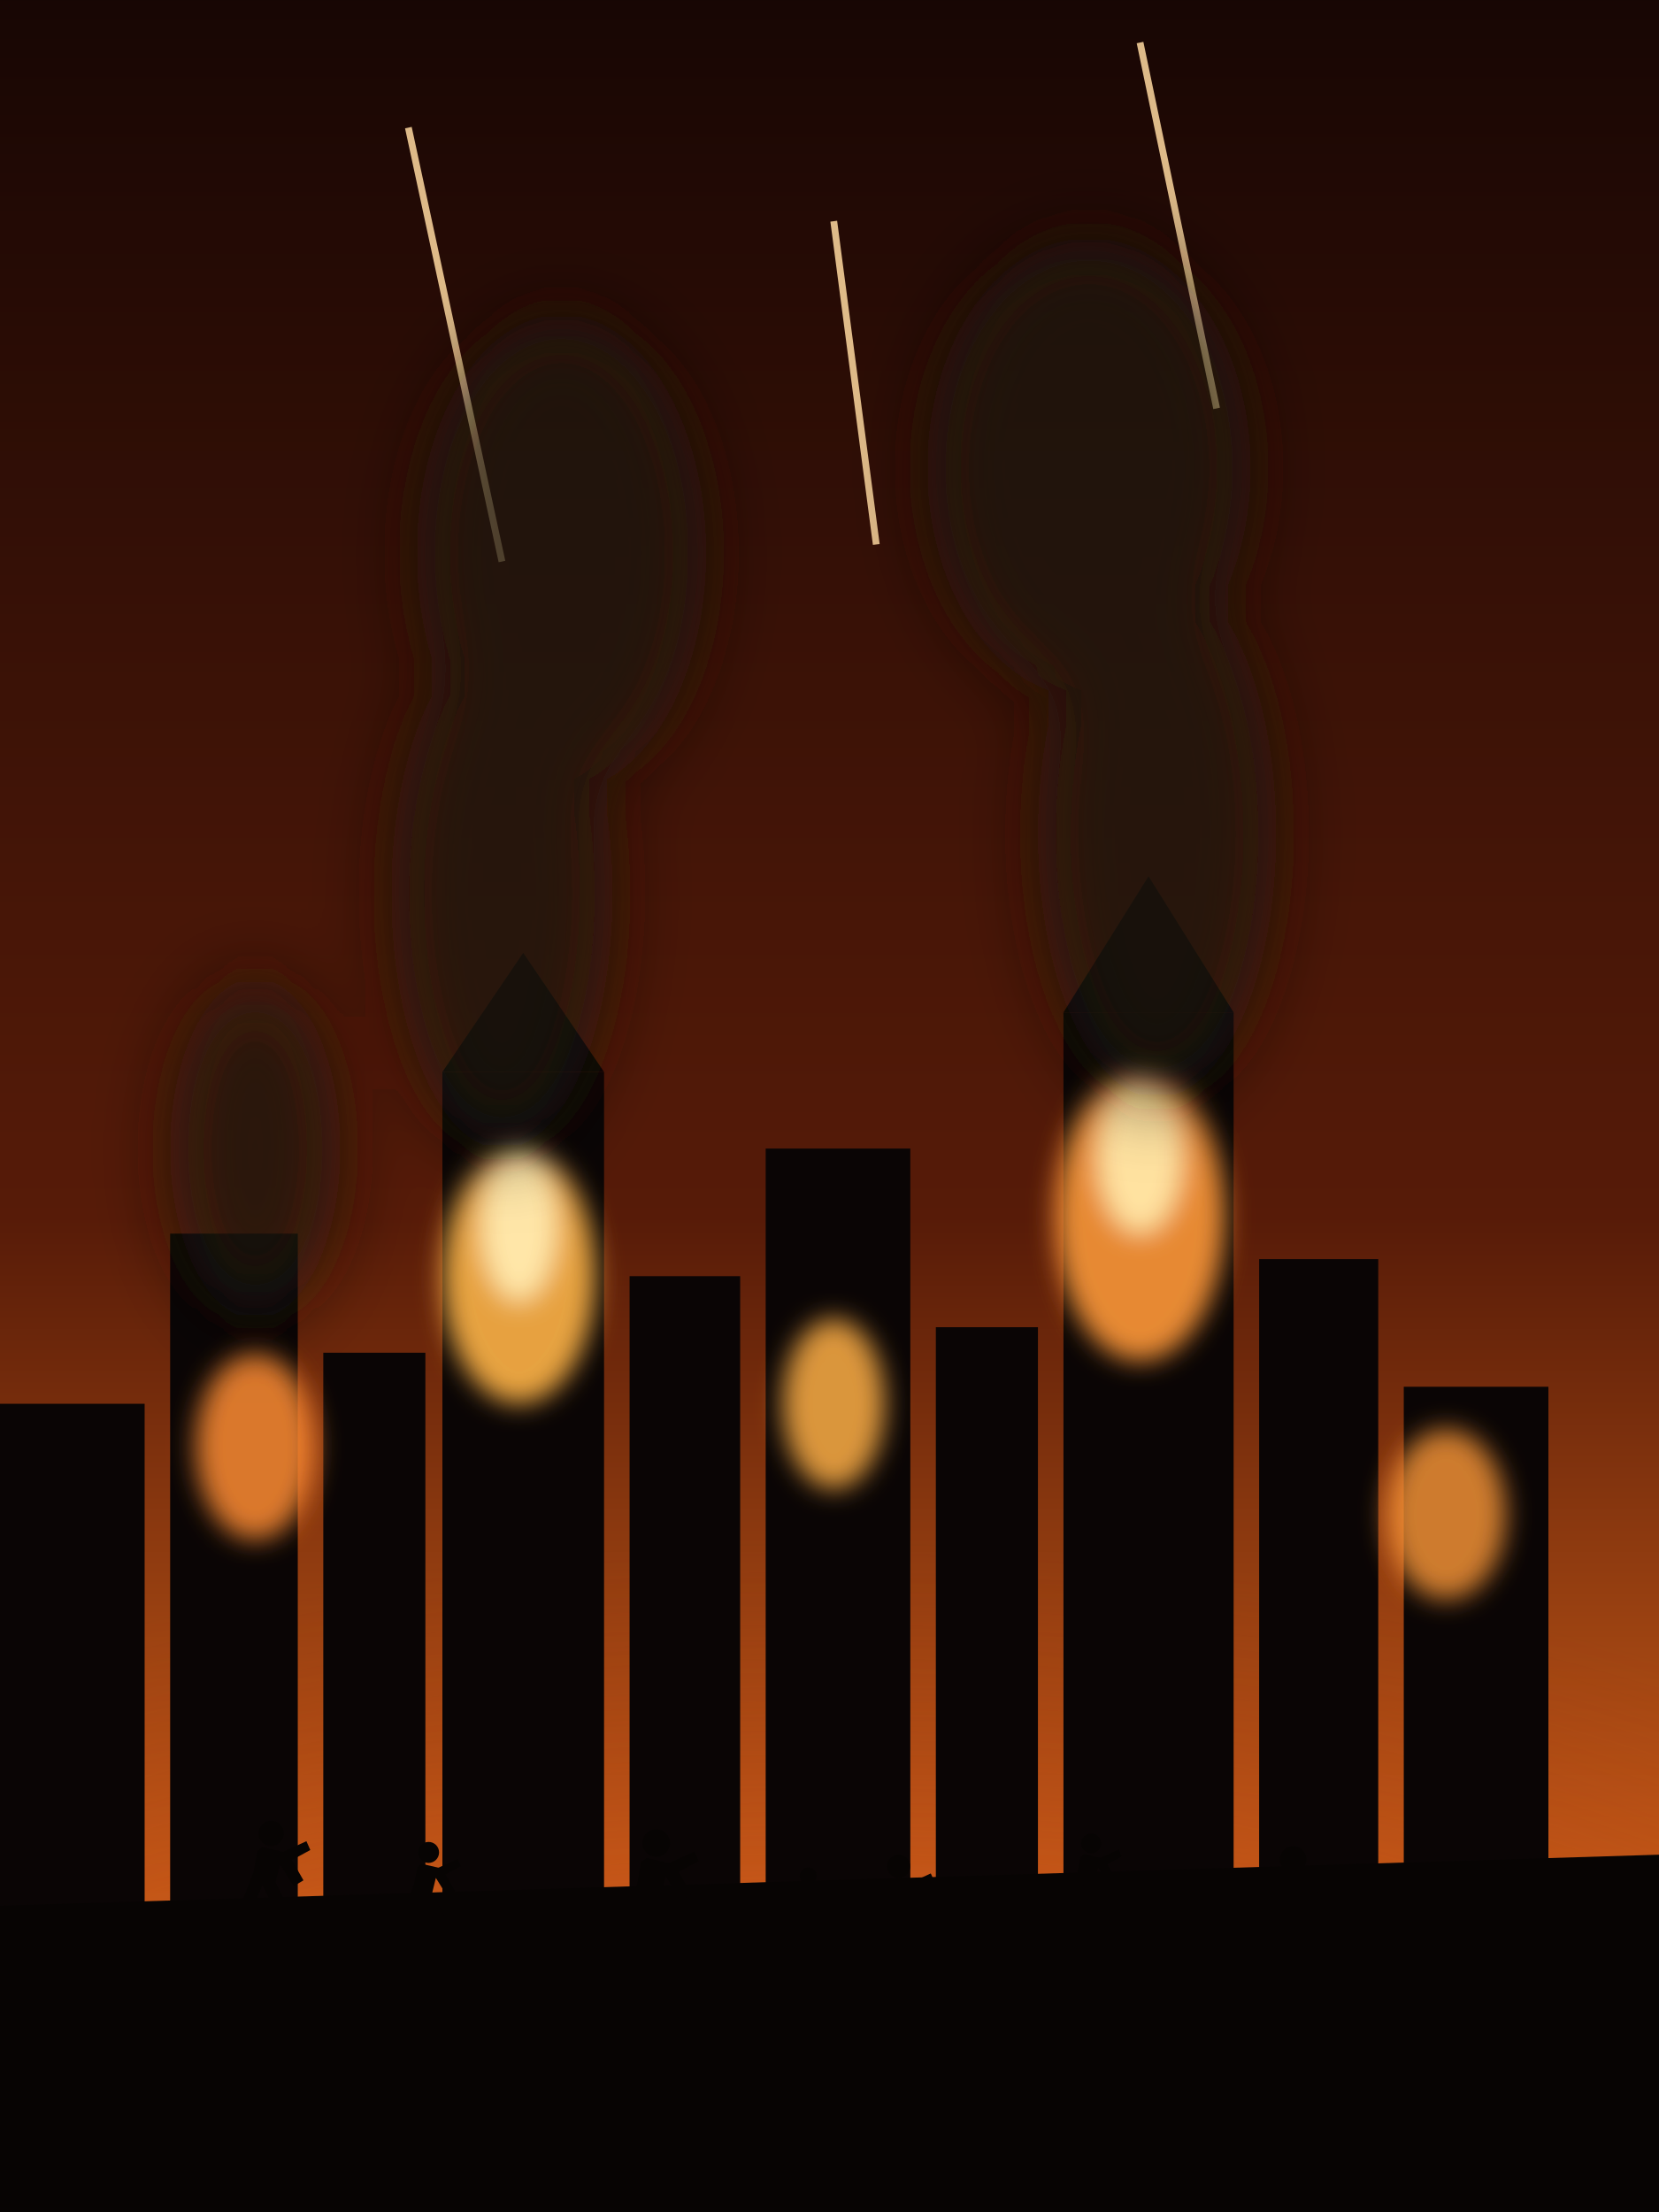
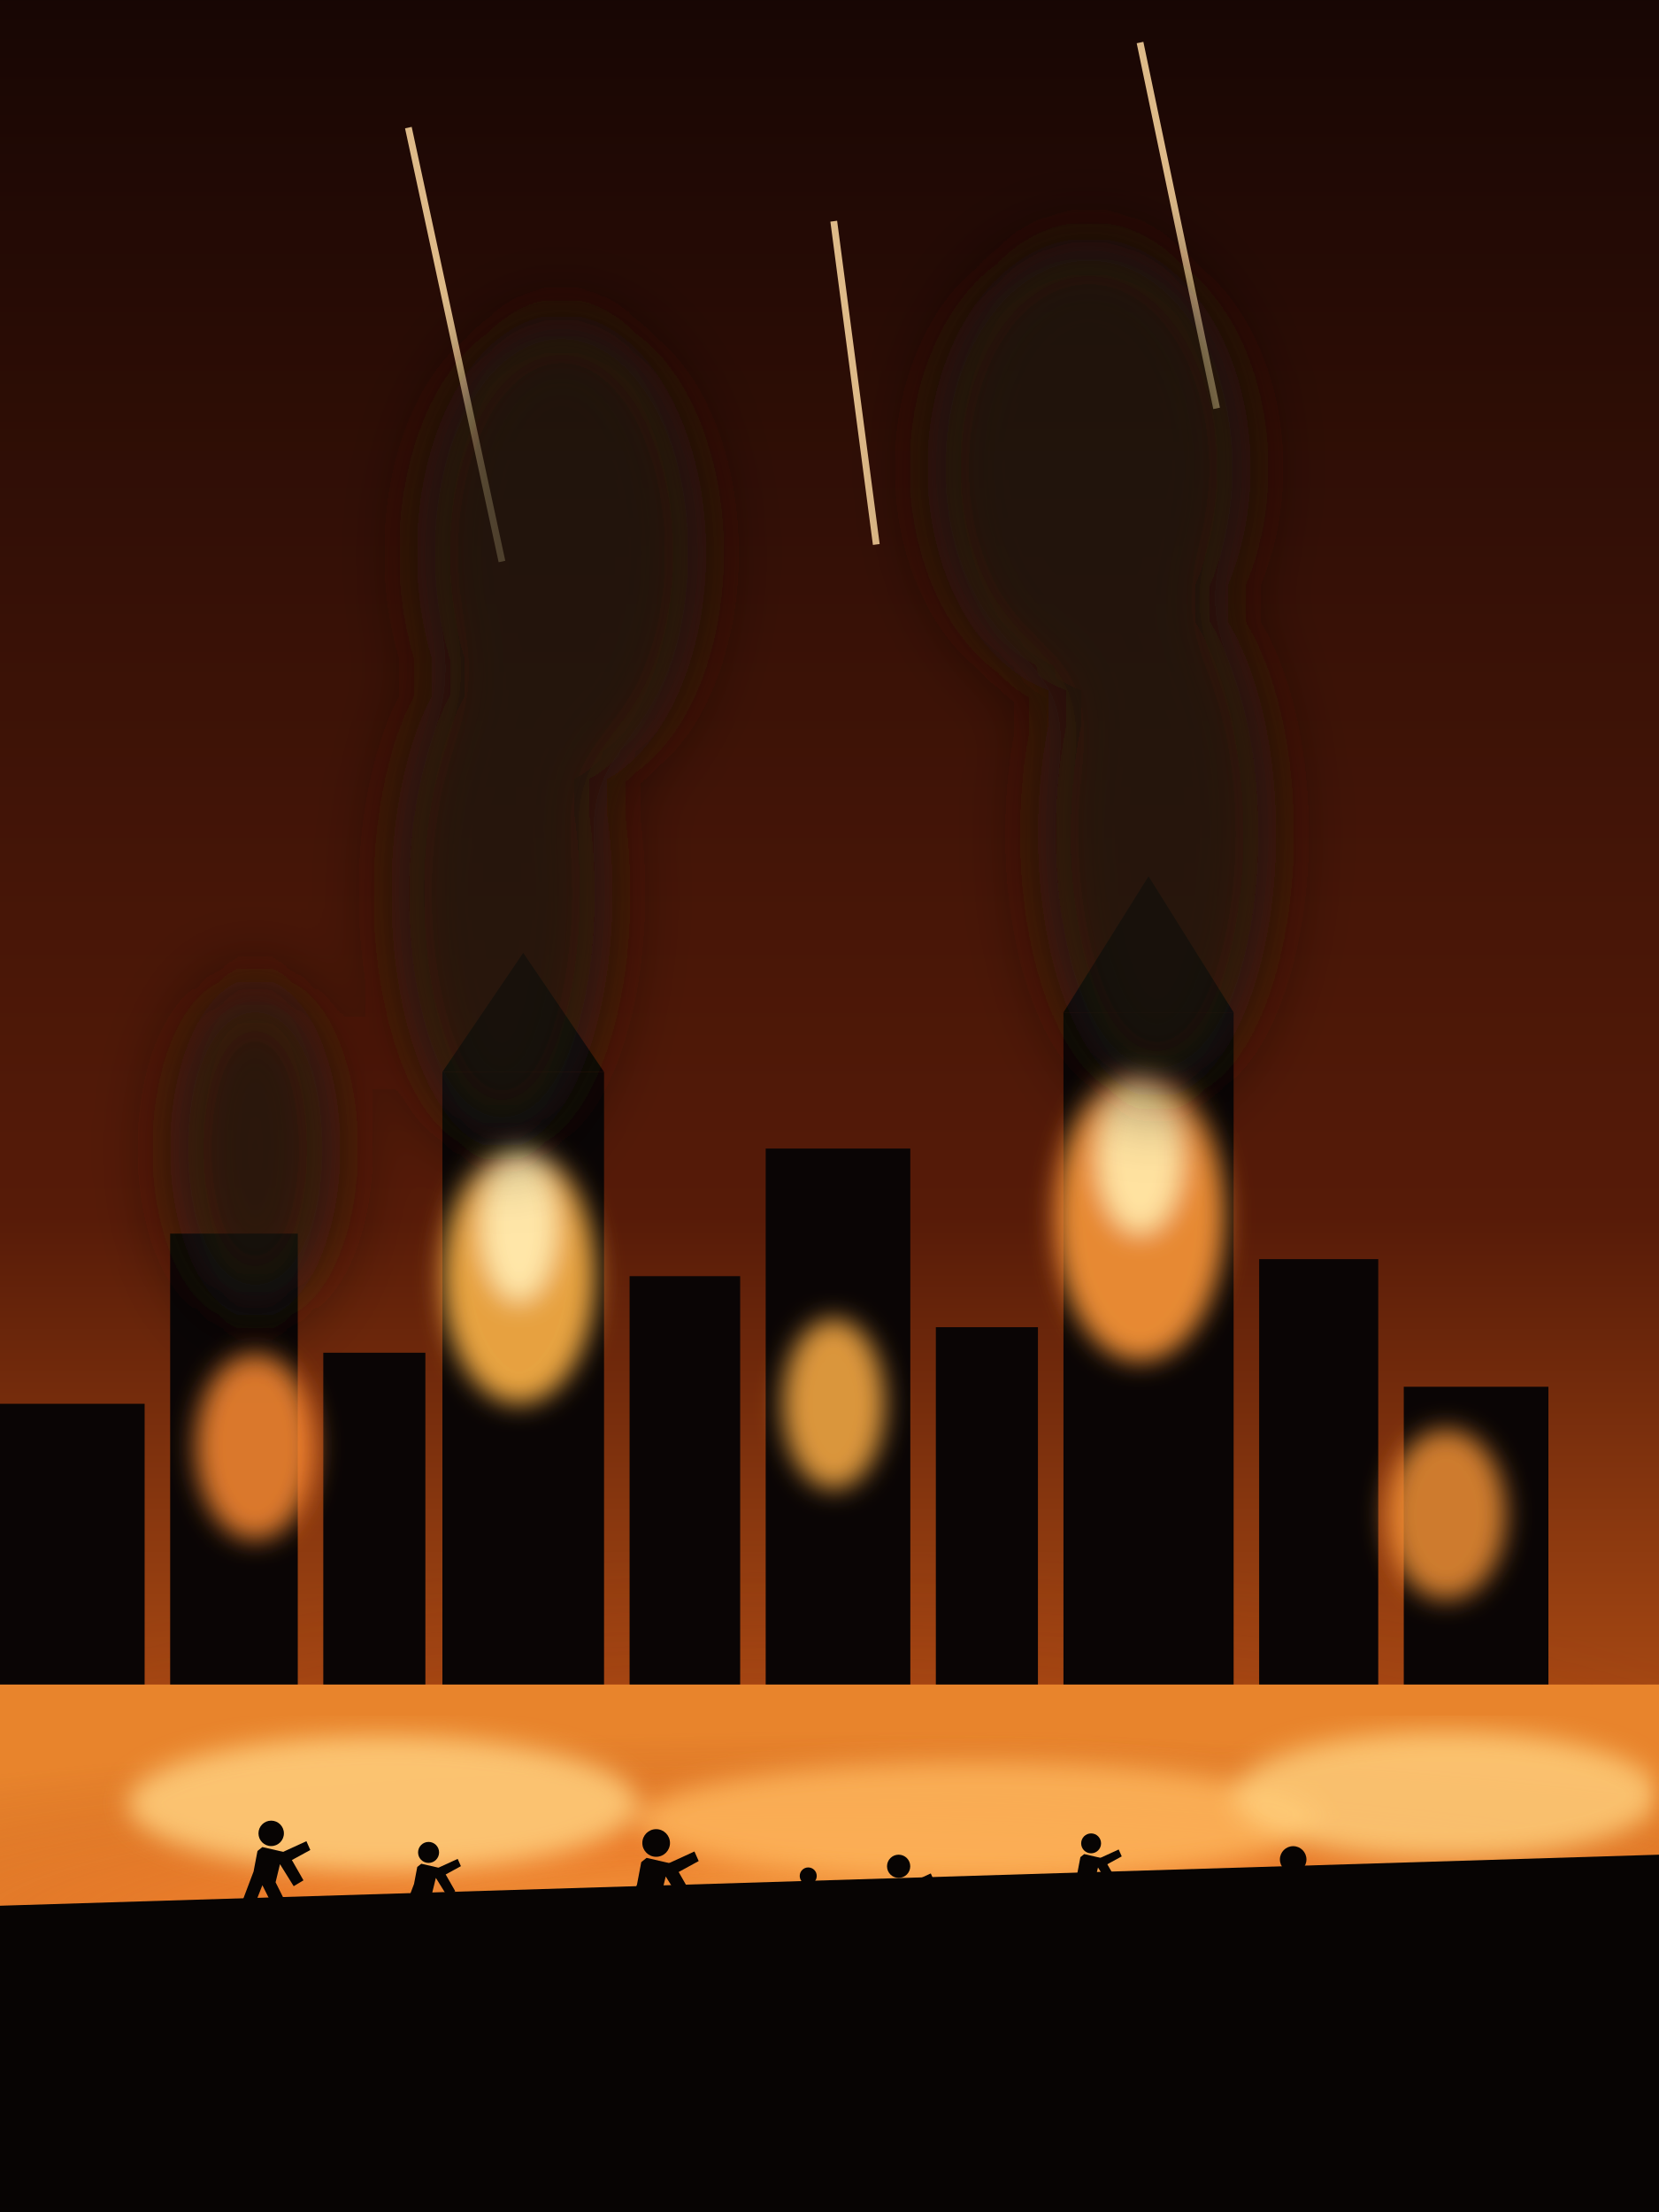
<svg xmlns="http://www.w3.org/2000/svg" viewBox="0 0 390 520">
  <defs>
    <linearGradient id="sky3" x1="0" y1="0" x2="0" y2="1">
      <stop offset="0%" stop-color="#170604" />
      <stop offset="55%" stop-color="#571b08" />
      <stop offset="85%" stop-color="#c65a17" />
      <stop offset="100%" stop-color="#f0a13e" />
    </linearGradient>
    <radialGradient id="blaze" cx="50%" cy="100%" r="80%">
      <stop offset="0%" stop-color="rgba(255,190,90,0.95)" />
      <stop offset="45%" stop-color="rgba(240,110,40,0.55)" />
      <stop offset="100%" stop-color="rgba(150,40,10,0)" />
    </radialGradient>
    <filter id="smoke">
      <feGaussianBlur stdDeviation="9" />
    </filter>
    <filter id="fire">
      <feGaussianBlur stdDeviation="3" />
    </filter>
    <g id="runner">
      <circle cx="5" cy="2.6" r="2.6" />
      <path d="M3.2 5.4 L8.4 6.6 L11.6 12.2 L9.6 13.4 L6.8 8.9 L5.9 12.6 L8.8 18.4 L6.4 19.6 L3.2 13.2 L1 18.8 L-1.4 17.8 L1.4 10.4 L2.2 6.2 Z" />
      <path d="M7.4 6.4 L12.2 4.2 L13 6 L8.6 8.4 Z" />
    </g>
  </defs>
  <rect width="390" height="520" fill="url(#sky3)" />
  <ellipse cx="195" cy="470" rx="290" ry="180" fill="url(#blaze)" />
  <g stroke="#ffd9a0" stroke-width="1.6" opacity="0.85">
    <line x1="96" y1="30" x2="118" y2="132" />
    <line x1="268" y1="10" x2="286" y2="96" />
    <line x1="196" y1="52" x2="206" y2="128" />
  </g>
  <g fill="#0a0505">
    <rect x="0" y="330" width="34" height="120" />
    <rect x="40" y="290" width="30" height="160" />
    <rect x="76" y="318" width="24" height="132" />
    <rect x="104" y="252" width="38" height="198" />
    <rect x="148" y="300" width="26" height="150" />
    <rect x="180" y="270" width="34" height="180" />
    <rect x="220" y="312" width="24" height="138" />
    <rect x="250" y="238" width="40" height="212" />
    <rect x="296" y="296" width="28" height="154" />
    <rect x="330" y="326" width="34" height="124" />
    <polygon points="104,252 123,224 142,252" />
    <polygon points="250,238 270,206 290,238" />
  </g>
  <g filter="url(#fire)">
    <ellipse cx="122" cy="300" rx="18" ry="30" fill="#ffb347" opacity="0.9" />
    <ellipse cx="122" cy="288" rx="9" ry="18" fill="#ffe6a8" />
    <ellipse cx="268" cy="286" rx="20" ry="34" fill="#ff9838" opacity="0.9" />
    <ellipse cx="268" cy="272" rx="10" ry="18" fill="#ffe2a0" />
    <ellipse cx="60" cy="340" rx="14" ry="22" fill="#ff8c30" opacity="0.85" />
    <ellipse cx="196" cy="330" rx="12" ry="20" fill="#ffaf45" opacity="0.85" />
    <ellipse cx="340" cy="356" rx="14" ry="20" fill="#ff9838" opacity="0.8" />
  </g>
  <g fill="#1c1210" opacity="0.75" filter="url(#smoke)">
    <ellipse cx="118" cy="210" rx="26" ry="60" />
    <ellipse cx="132" cy="130" rx="34" ry="56" />
    <ellipse cx="272" cy="196" rx="28" ry="62" />
    <ellipse cx="256" cy="110" rx="38" ry="54" />
    <ellipse cx="60" cy="270" rx="20" ry="40" />
  </g>
+   <rect x="0" y="396" width="390" height="56" fill="#e8842c" />
+   <rect x="0" y="396" width="390" height="56" fill="url(#blaze)" opacity="0.6" />
+   <g filter="url(#fire)">
+     <ellipse cx="90" cy="424" rx="60" ry="16" fill="#ffcf7d" opacity="0.85" />
+     <ellipse cx="230" cy="428" rx="80" ry="14" fill="#ffb95e" opacity="0.8" />
+     <ellipse cx="340" cy="422" rx="50" ry="15" fill="#ffcf7d" opacity="0.8" />
+   </g>
  <path d="M0 448 L390 436 L390 520 L0 520 Z" fill="#070403" />
  <g fill="#070403">
    <use href="#runner" transform="translate(58,428) scale(1.15)" />
    <use href="#runner" transform="translate(96,433) scale(0.95)" />
    <use href="#runner" transform="translate(148,430) scale(1.25)" />
    <use href="#runner" transform="translate(206,436) scale(1.05)" />
    <use href="#runner" transform="translate(252,431) scale(0.9)" />
    <use href="#runner" transform="translate(298,434) scale(1.2)" />
    <circle cx="190" cy="441" r="2" />
  </g>
</svg>
